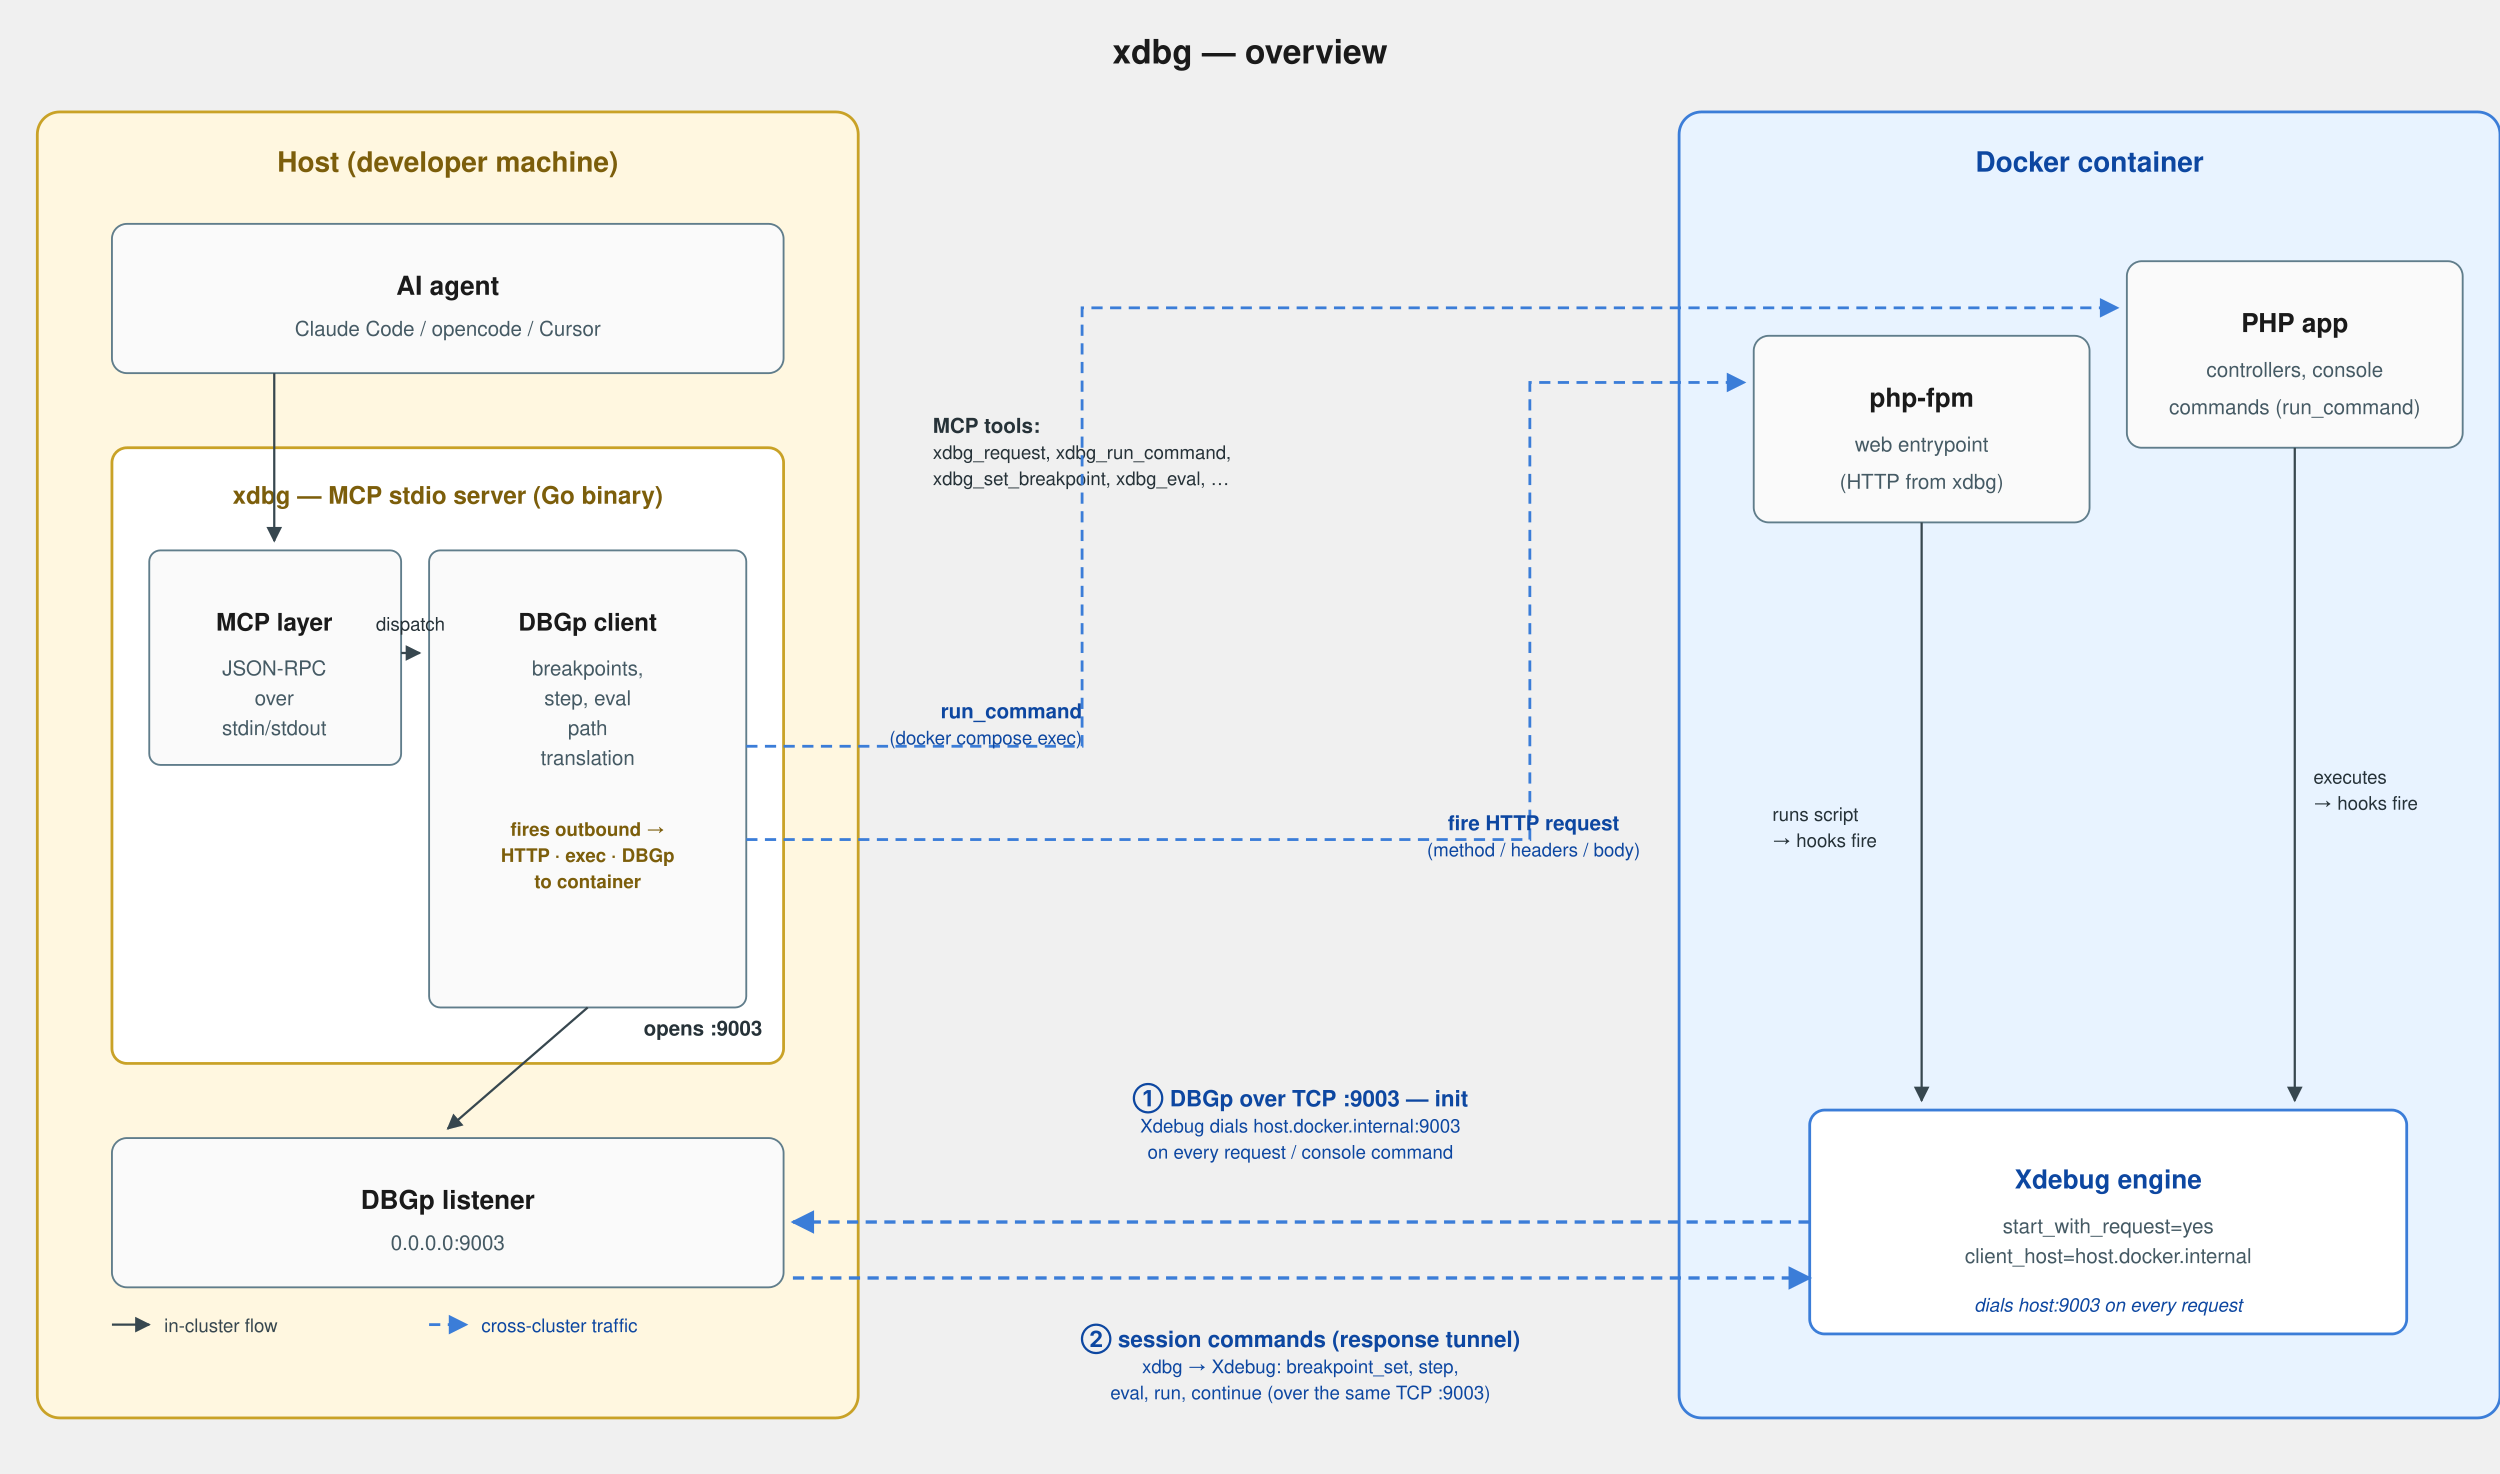
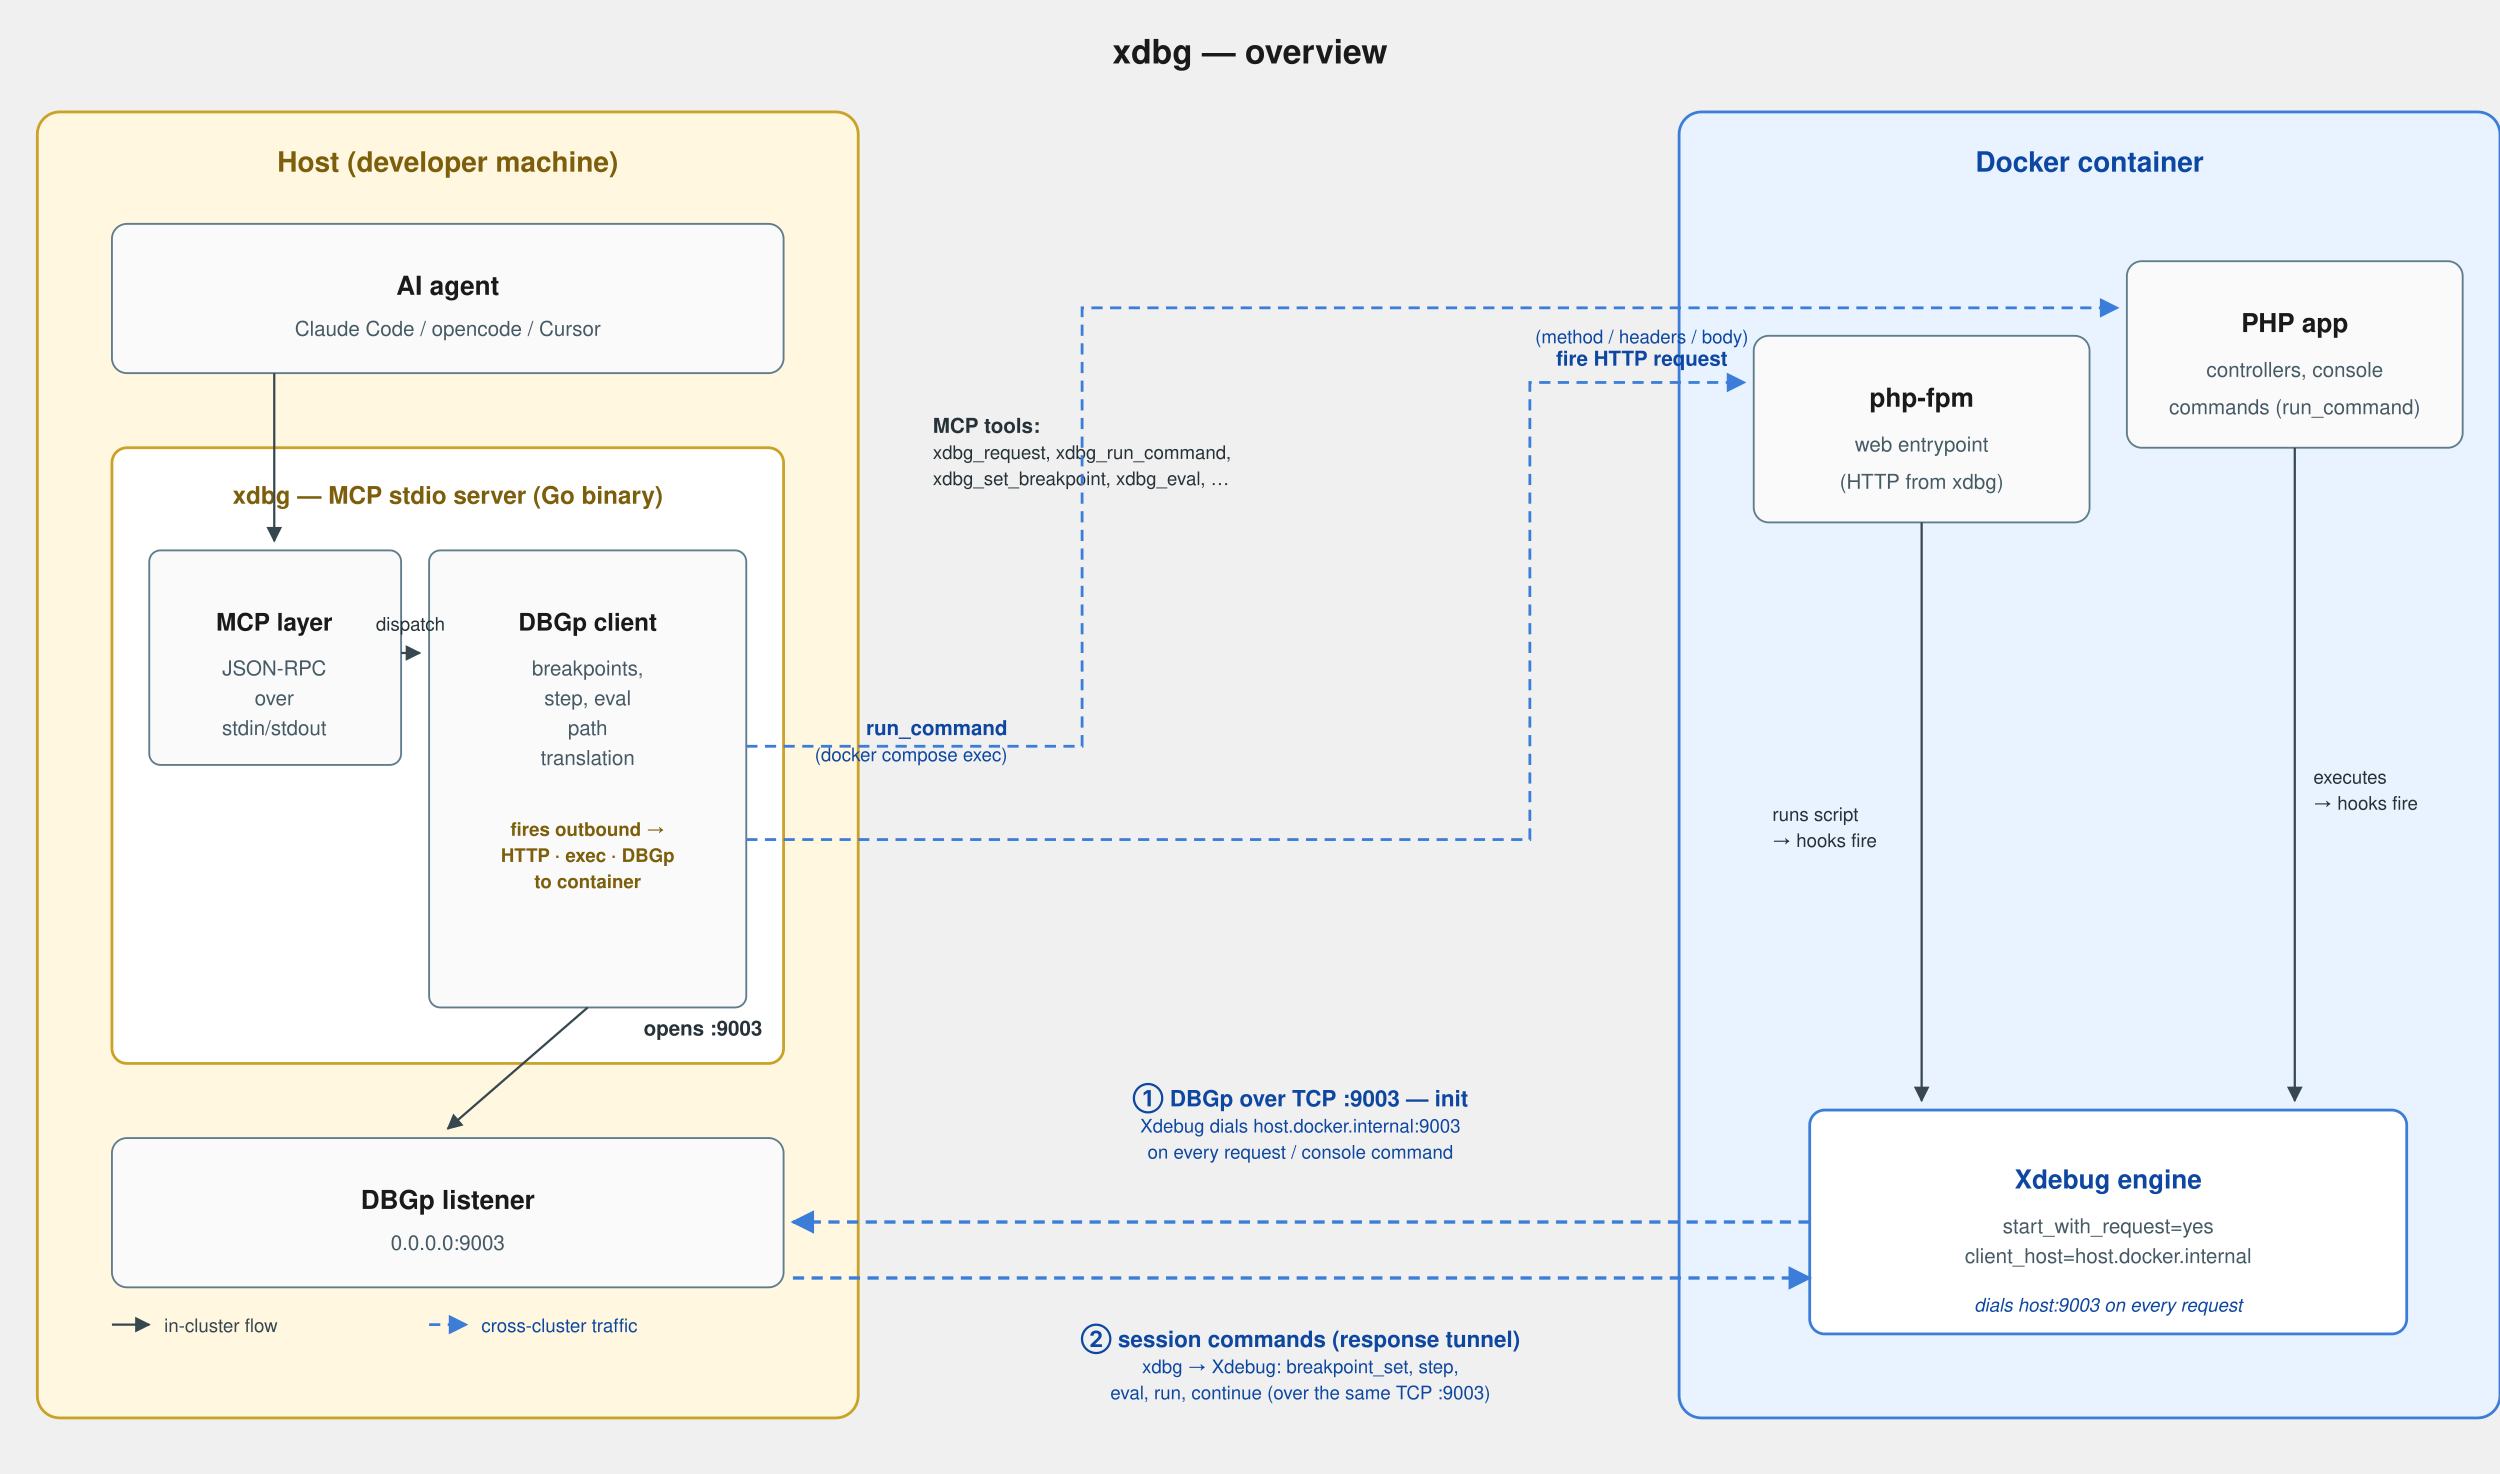
<svg xmlns="http://www.w3.org/2000/svg" viewBox="0 0 1340 790" font-family="-apple-system, 'Helvetica Neue', Helvetica, Arial, sans-serif" font-size="13" fill="#1A1A1A">
  <defs>
    <marker id="arrow-solid" viewBox="0 0 10 10" refX="9" refY="5" markerWidth="7" markerHeight="7" orient="auto">
      <path d="M0,0 L10,5 L0,10 z" fill="#37474F" />
    </marker>
    <marker id="arrow-dashed" viewBox="0 0 10 10" refX="9" refY="5" markerWidth="7" markerHeight="7" orient="auto">
      <path d="M0,0 L10,5 L0,10 z" fill="#3B7DD8" />
    </marker>
  </defs>
  <text x="670" y="34" text-anchor="middle" font-weight="700" font-size="18" fill="#1A1A1A">xdbg — overview</text>
  <g id="host">
    <rect x="20" y="60" width="440" height="700" rx="12" ry="12" fill="#FFF7E0" stroke="#C9A227" stroke-width="1.5" />
    <text x="240" y="92" text-anchor="middle" font-weight="700" font-size="15" fill="#7C5E0B">Host (developer machine)</text>
    <g id="agent">
      <rect x="60" y="120" width="360" height="80" rx="8" ry="8" fill="#FAFAFA" stroke="#607D8B" stroke-width="1" />
      <text x="240" y="158" text-anchor="middle" font-weight="600" font-size="14">AI agent</text>
      <text x="240" y="180" text-anchor="middle" font-size="11" fill="#455A64">Claude Code / opencode / Cursor</text>
    </g>
    <g id="xdbg">
      <rect x="60" y="240" width="360" height="330" rx="8" ry="8" fill="#FFFFFF" stroke="#C9A227" stroke-width="1.5" />
      <text x="240" y="270" text-anchor="middle" font-weight="600" font-size="13" fill="#7C5E0B">xdbg — MCP stdio server (Go binary)</text>
      <g id="mcp">
        <rect x="80" y="295" width="135" height="115" rx="6" ry="6" fill="#FAFAFA" stroke="#607D8B" stroke-width="1" />
        <text x="147" y="338" text-anchor="middle" font-weight="600" font-size="13">MCP layer</text>
        <text x="147" y="362" text-anchor="middle" font-size="11" fill="#455A64">JSON-RPC</text>
        <text x="147" y="378" text-anchor="middle" font-size="11" fill="#455A64">over</text>
        <text x="147" y="394" text-anchor="middle" font-size="11" fill="#455A64">stdin/stdout</text>
      </g>
      <g id="dbgp">
        <rect x="230" y="295" width="170" height="245" rx="6" ry="6" fill="#FAFAFA" stroke="#607D8B" stroke-width="1" />
        <text x="315" y="338" text-anchor="middle" font-weight="600" font-size="13">DBGp client</text>
        <text x="315" y="362" text-anchor="middle" font-size="11" fill="#455A64">breakpoints,</text>
        <text x="315" y="378" text-anchor="middle" font-size="11" fill="#455A64">step, eval</text>
        <text x="315" y="394" text-anchor="middle" font-size="11" fill="#455A64">path</text>
        <text x="315" y="410" text-anchor="middle" font-size="11" fill="#455A64">translation</text>
        <text x="315" y="448" text-anchor="middle" font-size="10" fill="#7C5E0B" font-weight="600">
          fires outbound →
        </text>
        <text x="315" y="462" text-anchor="middle" font-size="10" fill="#7C5E0B" font-weight="600">
          HTTP · exec · DBGp
        </text>
        <text x="315" y="476" text-anchor="middle" font-size="10" fill="#7C5E0B" font-weight="600">
          to container
        </text>
      </g>
    </g>
    <g id="listener">
      <rect x="60" y="610" width="360" height="80" rx="8" ry="8" fill="#FAFAFA" stroke="#607D8B" stroke-width="1" />
      <text x="240" y="648" text-anchor="middle" font-weight="600" font-size="14">DBGp listener</text>
      <text x="240" y="670" text-anchor="middle" font-size="11" fill="#455A64">0.0.0.0:9003</text>
    </g>
  </g>
  <g id="container">
    <rect x="900" y="60" width="440" height="700" rx="12" ry="12" fill="#E8F3FF" stroke="#3B7DD8" stroke-width="1.5" />
    <text x="1120" y="92" text-anchor="middle" font-weight="700" font-size="15" fill="#0D47A1">Docker container</text>
    <g id="fpm">
      <rect x="940" y="180" width="180" height="100" rx="8" ry="8" fill="#FAFAFA" stroke="#607D8B" stroke-width="1" />
      <text x="1030" y="218" text-anchor="middle" font-weight="600" font-size="14">php-fpm</text>
      <text x="1030" y="242" text-anchor="middle" font-size="11" fill="#455A64">web entrypoint</text>
      <text x="1030" y="262" text-anchor="middle" font-size="11" fill="#455A64">(HTTP from xdbg)</text>
    </g>
    <g id="app">
      <rect x="1140" y="140" width="180" height="100" rx="8" ry="8" fill="#FAFAFA" stroke="#607D8B" stroke-width="1" />
      <text x="1230" y="178" text-anchor="middle" font-weight="600" font-size="14">PHP app</text>
      <text x="1230" y="202" text-anchor="middle" font-size="11" fill="#455A64">controllers, console</text>
      <text x="1230" y="222" text-anchor="middle" font-size="11" fill="#455A64">commands (run_command)</text>
    </g>
    <g id="xdebug">
      <rect x="970" y="595" width="320" height="120" rx="8" ry="8" fill="#FFFFFF" stroke="#3B7DD8" stroke-width="1.5" />
      <text x="1130" y="637" text-anchor="middle" font-weight="700" font-size="14" fill="#0D47A1">Xdebug engine</text>
      <text x="1130" y="661" text-anchor="middle" font-size="11" fill="#455A64">start_with_request=yes</text>
      <text x="1130" y="677" text-anchor="middle" font-size="11" fill="#455A64">client_host=host.docker.internal</text>
      <text x="1130" y="703" text-anchor="middle" font-size="10" fill="#0D47A1" font-style="italic">dials host:9003 on every request</text>
    </g>
  </g>
  <line x1="147" y1="200" x2="147" y2="290" stroke="#37474F" stroke-width="1.2" marker-end="url(#arrow-solid)" />
  <text x="500" y="232" font-size="11" fill="#263238" font-weight="600">MCP tools:</text>
  <text x="500" y="246" font-size="10" fill="#263238">xdbg_request, xdbg_run_command,</text>
  <text x="500" y="260" font-size="10" fill="#263238">xdbg_set_breakpoint, xdbg_eval, …</text>
  <line x1="215" y1="350" x2="225" y2="350" stroke="#37474F" stroke-width="1.2" marker-end="url(#arrow-solid)" />
  <text x="220" y="338" text-anchor="middle" font-size="10" fill="#263238">dispatch</text>
  <line x1="315" y1="540" x2="240" y2="605" stroke="#37474F" stroke-width="1.2" marker-end="url(#arrow-solid)" />
  <text x="345" y="555" font-size="11" fill="#263238" font-weight="600">opens :9003</text>
  <line x1="1030" y1="280" x2="1030" y2="590" stroke="#37474F" stroke-width="1.2" marker-end="url(#arrow-solid)" />
  <text x="950" y="440" font-size="10" fill="#263238">runs script</text>
  <text x="950" y="454" font-size="10" fill="#263238">→ hooks fire</text>
  <line x1="1230" y1="240" x2="1230" y2="590" stroke="#37474F" stroke-width="1.2" marker-end="url(#arrow-solid)" />
  <text x="1240" y="420" font-size="10" fill="#263238">executes</text>
  <text x="1240" y="434" font-size="10" fill="#263238">→ hooks fire</text>
  <path d="M 400 450 H 820 V 205 H 935" fill="none" stroke="#3B7DD8" stroke-width="1.5" stroke-dasharray="6,4" marker-end="url(#arrow-dashed)" />
-   <text x="822" y="445" text-anchor="middle" font-size="11" fill="#0D47A1" font-weight="600">fire HTTP request</text>
-   <text x="822" y="459" text-anchor="middle" font-size="10" fill="#0D47A1">(method / headers / body)</text>
+   <text x="880" y="196" text-anchor="middle" font-size="11" fill="#0D47A1" font-weight="600">fire HTTP request</text>
+   <text x="880" y="184" text-anchor="middle" font-size="10" fill="#0D47A1">(method / headers / body)</text>
  <path d="M 400 400 H 580 V 165 H 1135" fill="none" stroke="#3B7DD8" stroke-width="1.5" stroke-dasharray="6,4" marker-end="url(#arrow-dashed)" />
-   <text x="580" y="385" text-anchor="end" font-size="11" fill="#0D47A1" font-weight="600">run_command</text>
-   <text x="580" y="399" text-anchor="end" font-size="10" fill="#0D47A1">(docker compose exec)</text>
+   <text x="540" y="394" text-anchor="end" font-size="11" fill="#0D47A1" font-weight="600">run_command</text>
+   <text x="540" y="408" text-anchor="end" font-size="10" fill="#0D47A1">(docker compose exec)</text>
  <path d="M 970 655 H 425" fill="none" stroke="#3B7DD8" stroke-width="1.8" stroke-dasharray="6,4" marker-end="url(#arrow-dashed)" />
  <text x="697" y="593" text-anchor="middle" font-size="12" fill="#0D47A1" font-weight="700">① DBGp over TCP :9003 — init</text>
  <text x="697" y="607" text-anchor="middle" font-size="10" fill="#0D47A1">Xdebug dials host.docker.internal:9003</text>
  <text x="697" y="621" text-anchor="middle" font-size="10" fill="#0D47A1">on every request / console command</text>
  <path d="M 425 685 H 970" fill="none" stroke="#3B7DD8" stroke-width="1.8" stroke-dasharray="6,4" marker-end="url(#arrow-dashed)" />
  <text x="697" y="722" text-anchor="middle" font-size="12" fill="#0D47A1" font-weight="700">② session commands (response tunnel)</text>
  <text x="697" y="736" text-anchor="middle" font-size="10" fill="#0D47A1">xdbg → Xdebug: breakpoint_set, step,</text>
  <text x="697" y="750" text-anchor="middle" font-size="10" fill="#0D47A1">eval, run, continue (over the same TCP :9003)</text>
  <g transform="translate(60, 710)">
    <line x1="0" y1="0" x2="20" y2="0" stroke="#37474F" stroke-width="1.2" marker-end="url(#arrow-solid)" />
    <text x="28" y="4" font-size="10" fill="#37474F">in-cluster flow</text>
    <line x1="170" y1="0" x2="190" y2="0" stroke="#3B7DD8" stroke-width="1.5" stroke-dasharray="6,4" marker-end="url(#arrow-dashed)" />
    <text x="198" y="4" font-size="10" fill="#0D47A1">cross-cluster traffic</text>
  </g>
</svg>
